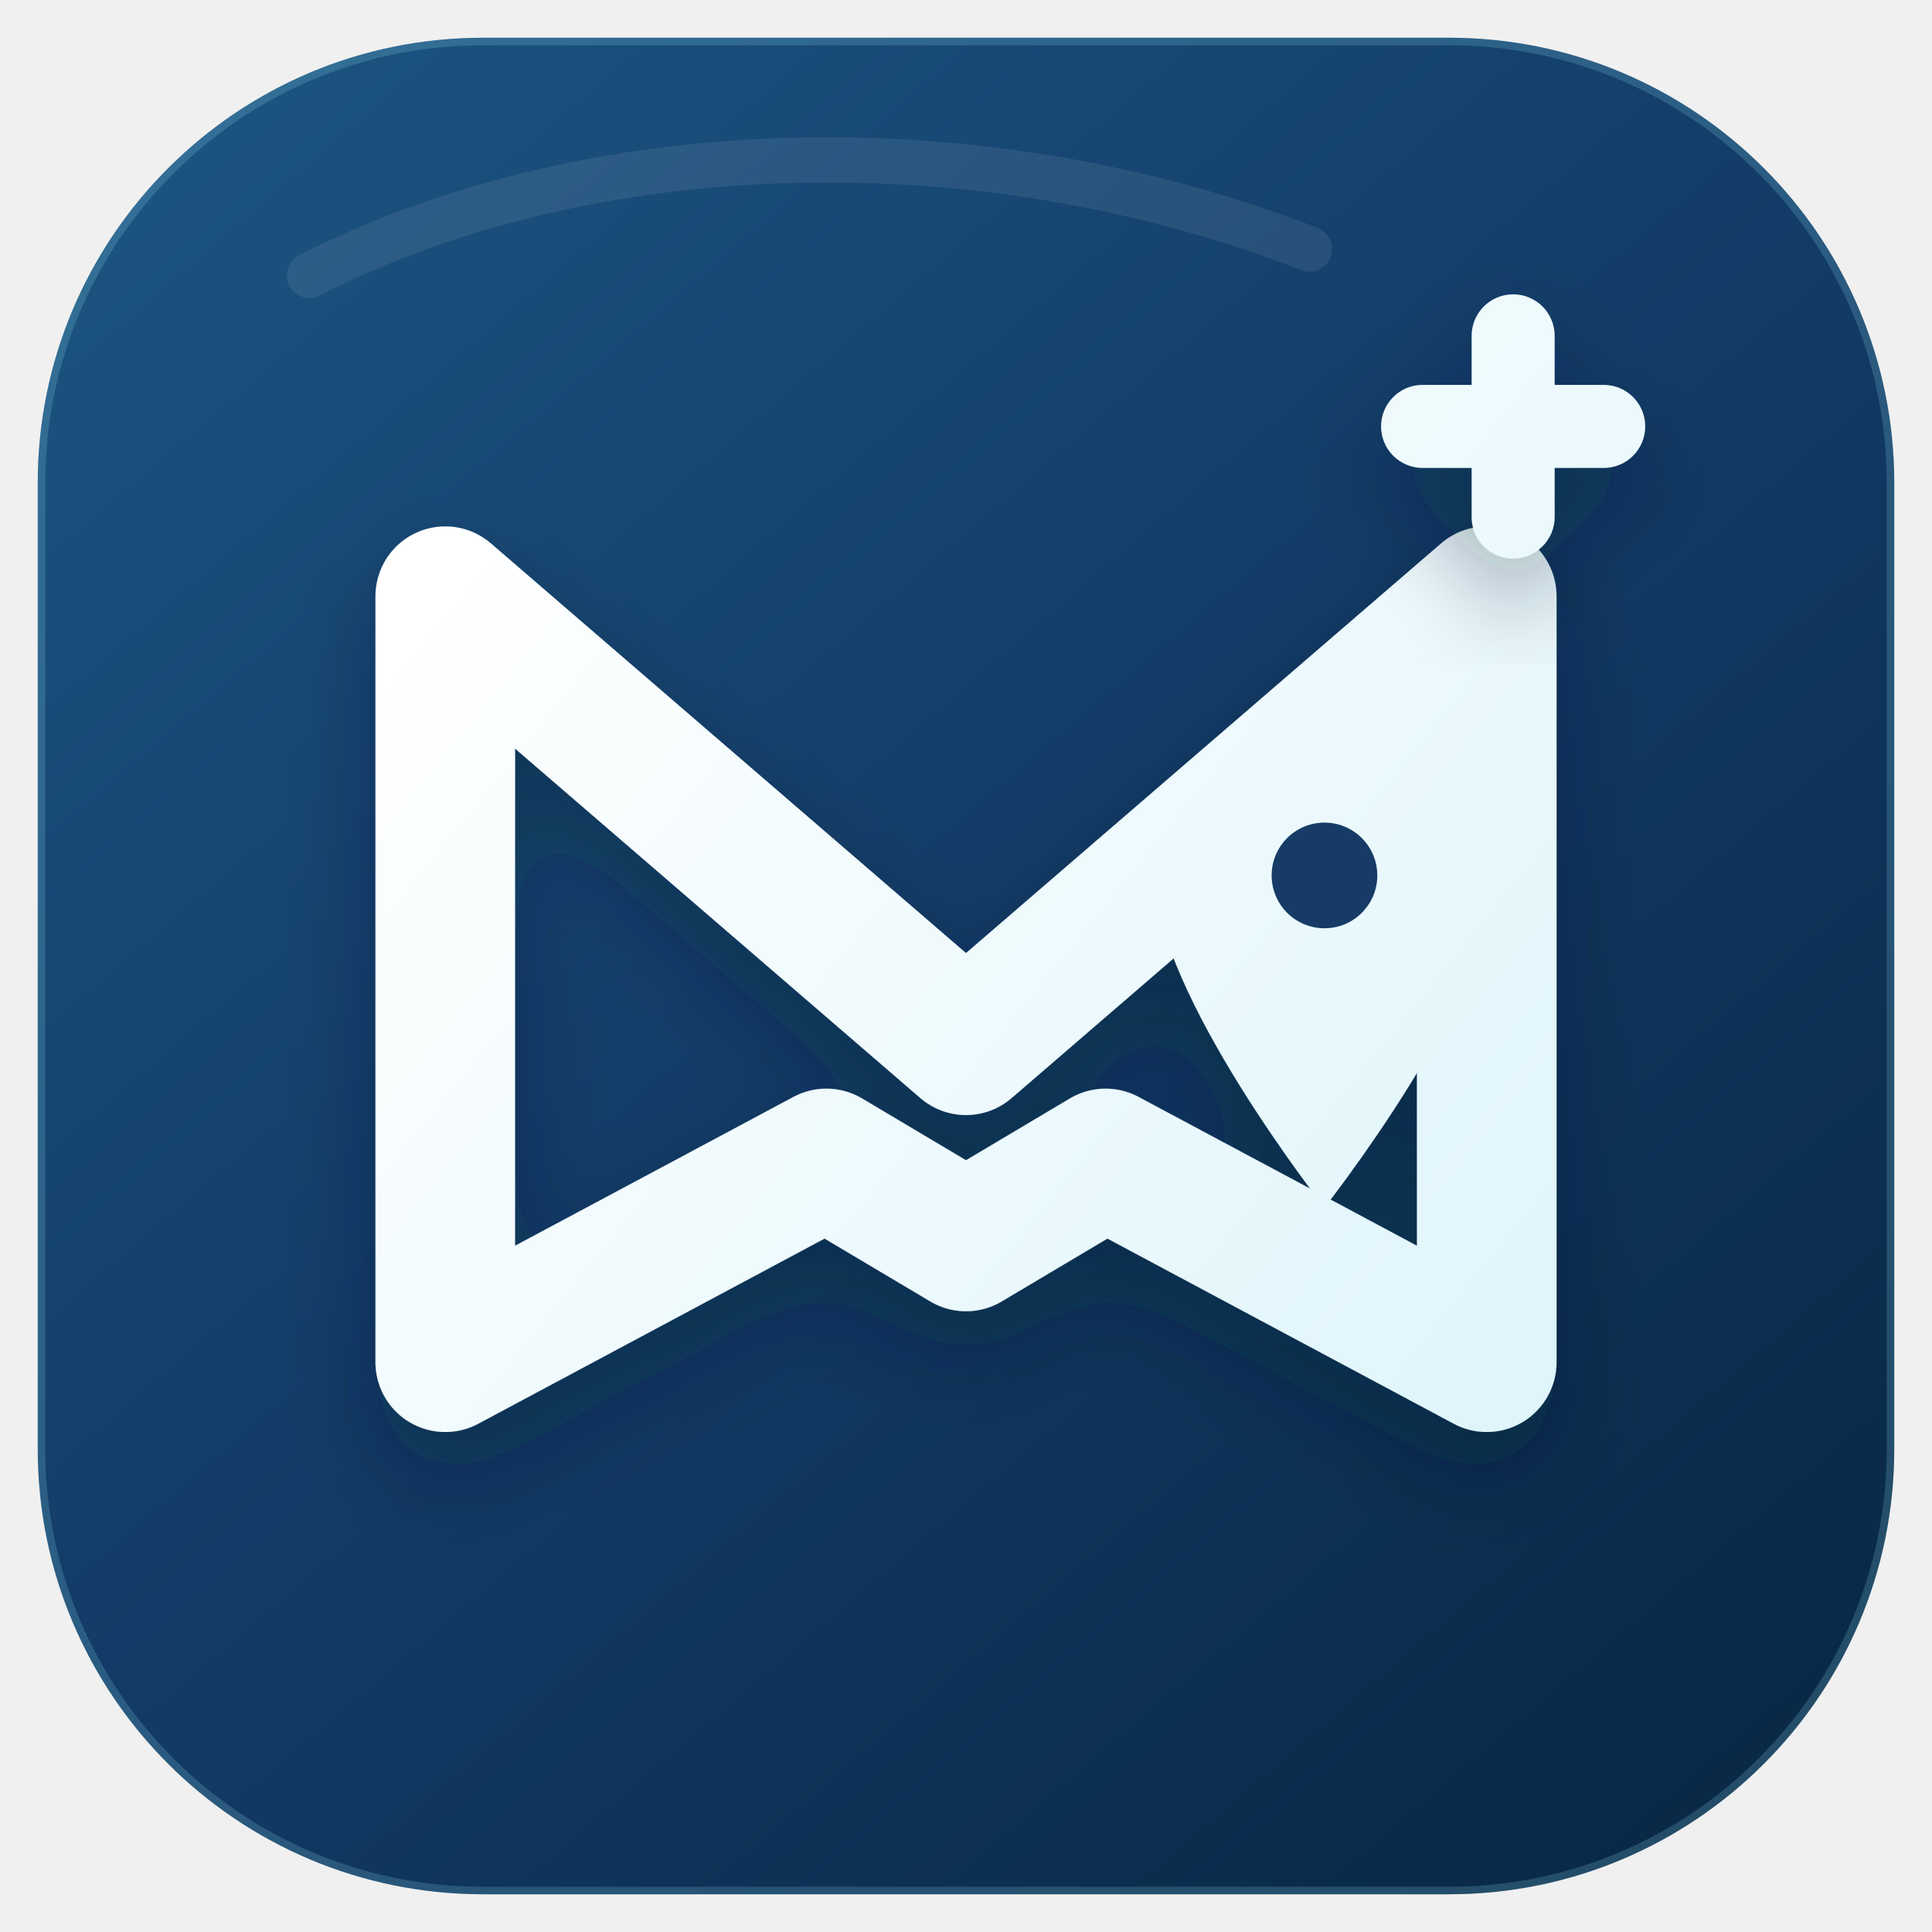
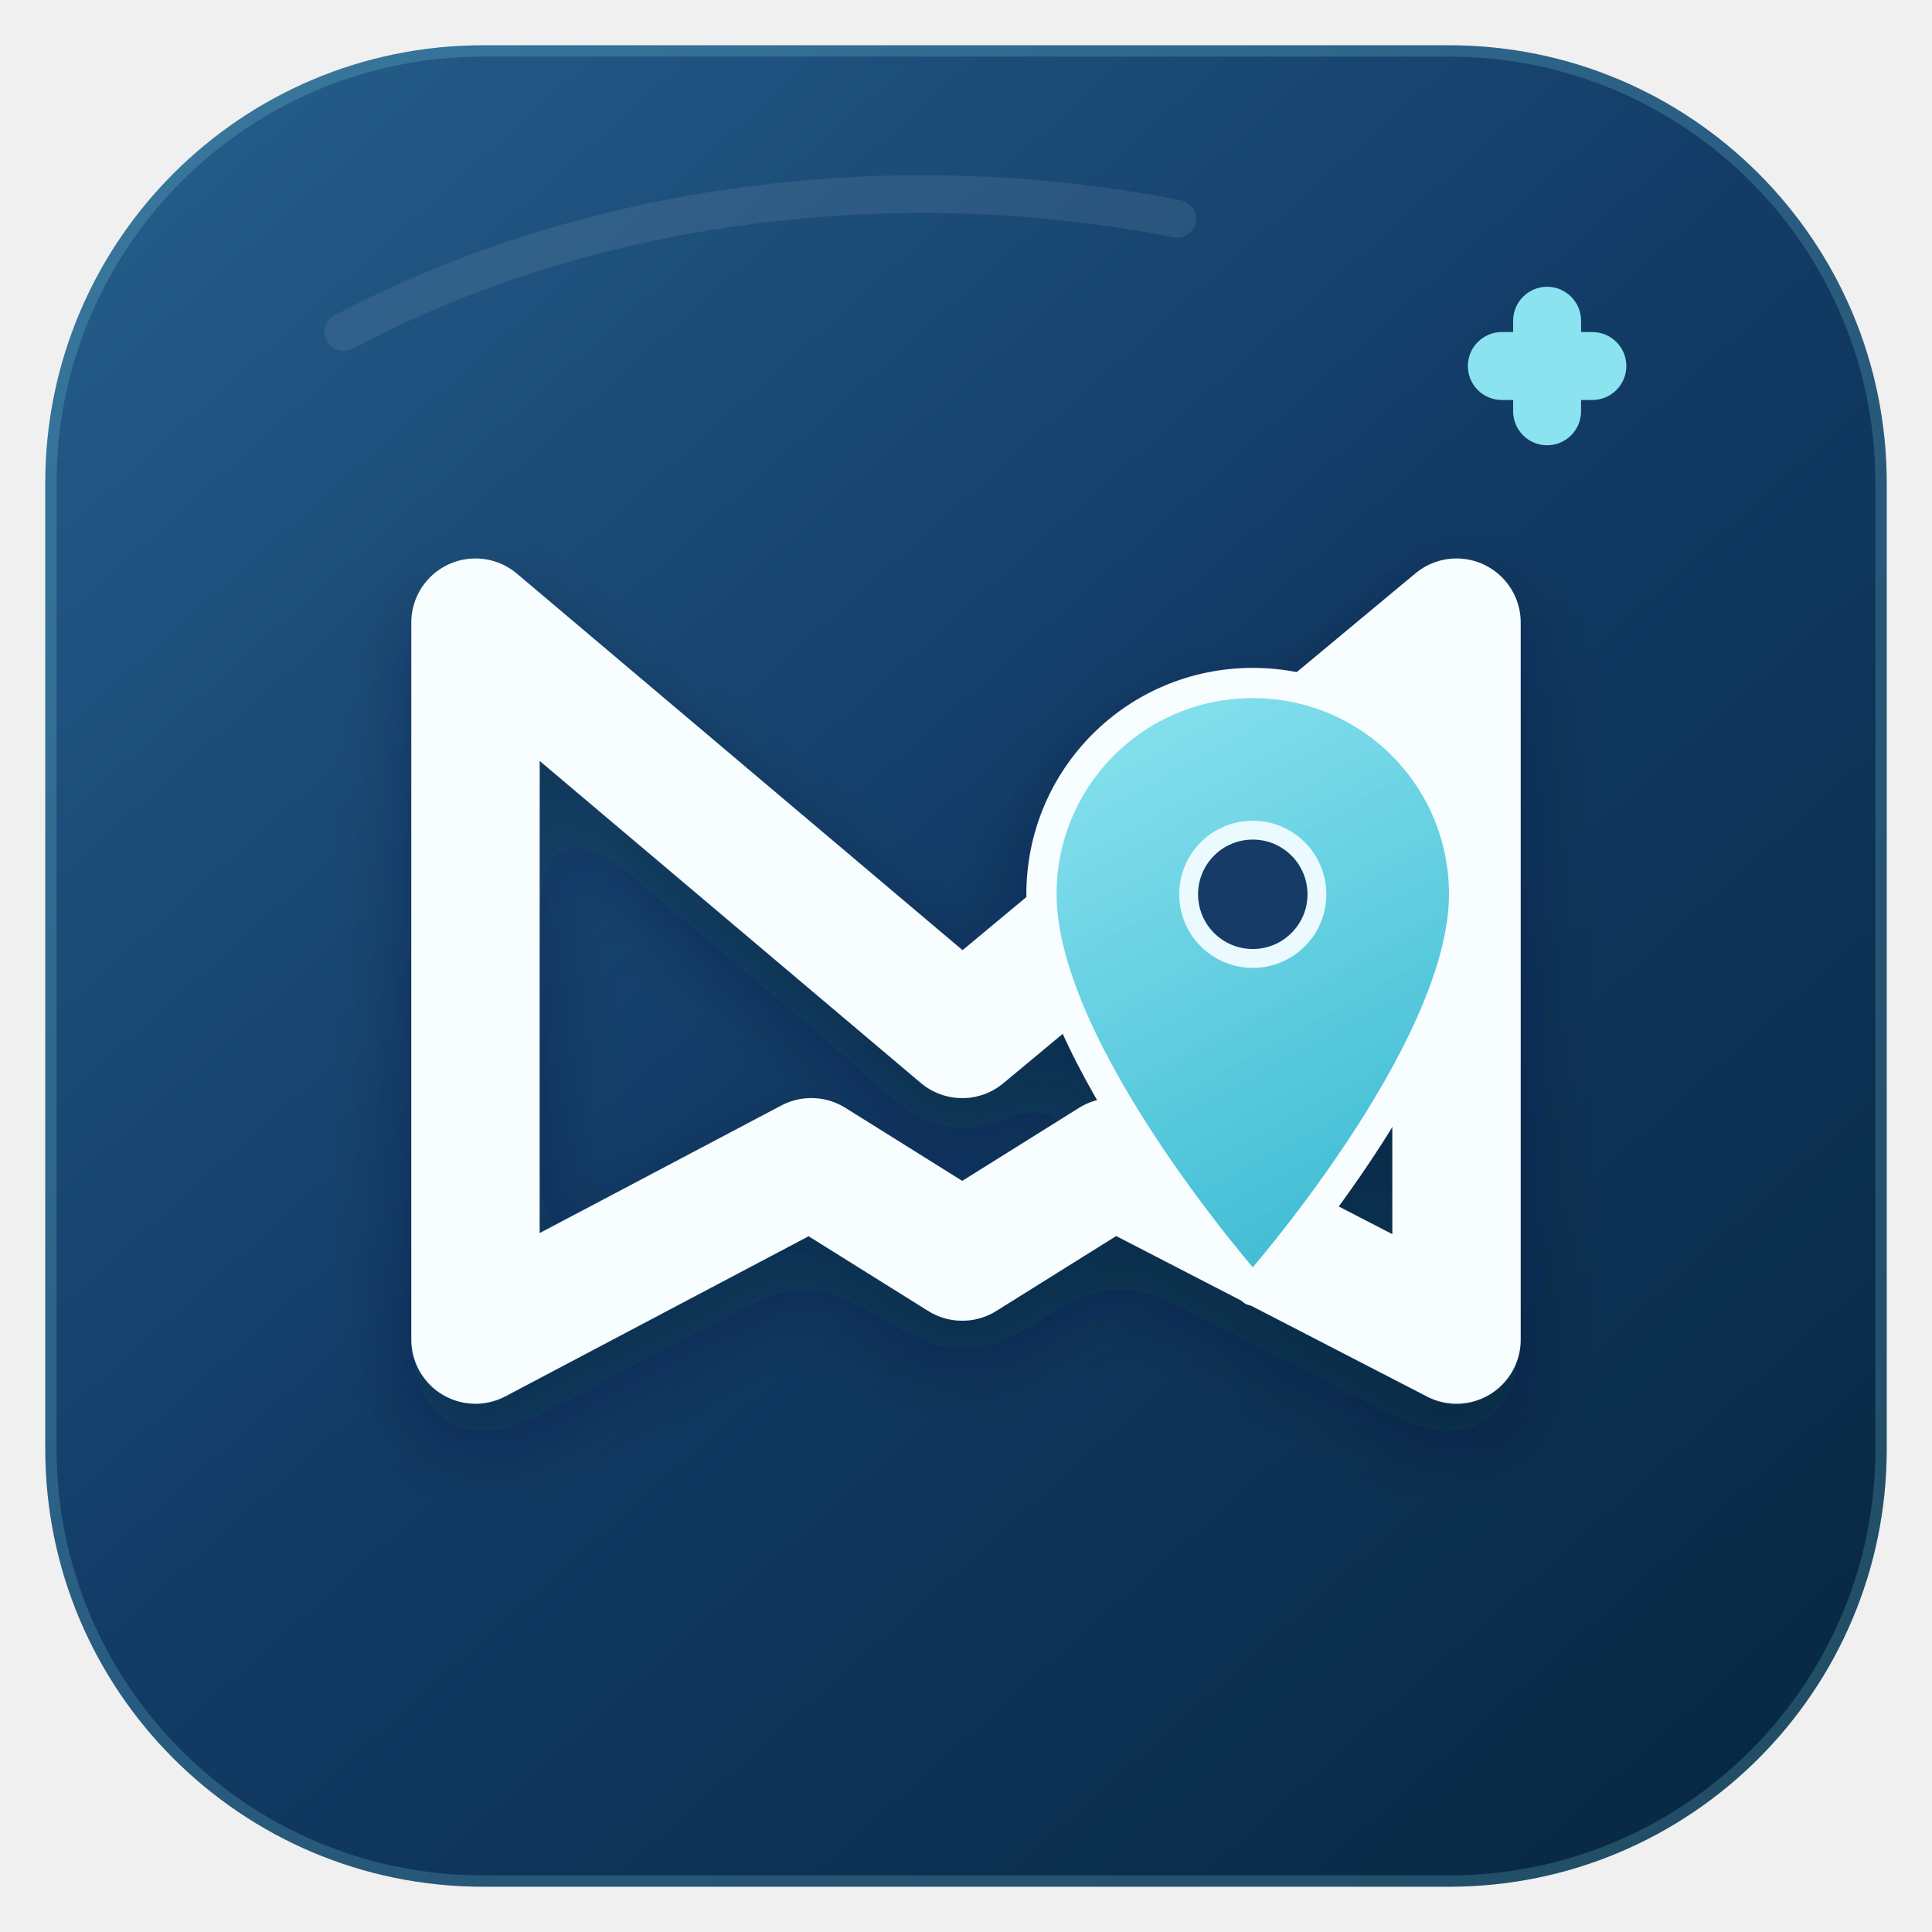
<svg xmlns="http://www.w3.org/2000/svg" viewBox="0 0 512 512" role="img" aria-labelledby="title desc">
  <defs>
-     <linearGradient id="bg" x1="64" y1="32" x2="448" y2="480" gradientUnits="userSpaceOnUse">
-       <stop stop-color="#1c527f" />
-       <stop offset=".5" stop-color="#123b66" />
-       <stop offset="1" stop-color="#092947" />
+     <linearGradient id="background" x1="56" y1="32" x2="456" y2="480" gradientUnits="userSpaceOnUse">
+       <stop stop-color="#245b88" />
+       <stop offset=".48" stop-color="#123b66" />
+       <stop offset="1" stop-color="#082944" />
    </linearGradient>
-     <linearGradient id="mark" x1="116" y1="140" x2="402" y2="372" gradientUnits="userSpaceOnUse">
-       <stop stop-color="#fff" />
-       <stop offset="1" stop-color="#dff5fb" />
+     <linearGradient id="accent" x1="294" y1="178" x2="375" y2="326" gradientUnits="userSpaceOnUse">
+       <stop stop-color="#8be3ef" />
+       <stop offset="1" stop-color="#3dbbd3" />
    </linearGradient>
-     <filter id="shadow" x="-30%" y="-30%" width="160%" height="170%">
-       <feDropShadow dx="0" dy="12" stdDeviation="12" flood-color="#031a2e" flood-opacity=".34" />
+     <filter id="soft-shadow" x="-25%" y="-25%" width="150%" height="165%">
+       <feDropShadow dx="0" dy="10" stdDeviation="10" flood-color="#061d31" flood-opacity=".34" />
    </filter>
  </defs>
-   <rect x="10" y="10" width="492" height="492" rx="118" fill="url(#bg)" />
-   <rect x="11" y="11" width="490" height="490" rx="117" fill="none" stroke="#8edced" stroke-opacity=".2" stroke-width="2" />
-   <g filter="url(#shadow)" fill="none" stroke="url(#mark)" stroke-linecap="round" stroke-linejoin="round">
-     <path d="M118 361V158l138 119 138-119v203l-101-54-37 22-37-22z" stroke-width="37" />
-     <path d="M306 232c0-25 20-45 45-45s45 20 45 45c0 31-45 88-45 88s-45-57-45-88z" fill="url(#mark)" stroke="none" />
-     <circle cx="351" cy="232" r="14" fill="#123b66" stroke="none" />
+   <rect x="12" y="12" width="488" height="488" rx="116" fill="url(#background)" />
+   <rect x="13.5" y="13.5" width="485" height="485" rx="114.5" fill="none" stroke="#8be3ef" stroke-opacity=".2" stroke-width="3" />
+   <g filter="url(#soft-shadow)">
+     <path d="M126 355V165l129 109 131-109v190l-91-47-40 25-40-25z" fill="none" stroke="#f8fdff" stroke-width="34" stroke-linecap="round" stroke-linejoin="round" />
+     <path d="M332 181c-31 0-56 25-56 56 0 42 56 105 56 105s56-63 56-105c0-31-25-56-56-56z" fill="url(#accent)" stroke="#f8fdff" stroke-width="8" stroke-linejoin="round" />
+     <circle cx="332" cy="237" r="17" fill="#123b66" stroke="#eafaff" stroke-width="5" />
  </g>
-   <g filter="url(#shadow)" fill="url(#mark)">
-     <rect x="390" y="78" width="22" height="70" rx="11" />
-     <rect x="366" y="102" width="70" height="22" rx="11" />
+   <g transform="translate(389 76)" fill="#8be3ef">
+     <rect x="12" width="18" height="42" rx="9" />
+     <rect y="12" width="42" height="18" rx="9" />
  </g>
-   <path d="M82 73c74-38 178-41 265-7" fill="none" stroke="#fff" stroke-opacity=".08" stroke-width="12" stroke-linecap="round" />
+   <path d="M91 88c64-34 145-45 221-30" fill="none" stroke="#fff" stroke-opacity=".08" stroke-width="10" stroke-linecap="round" />
</svg>
